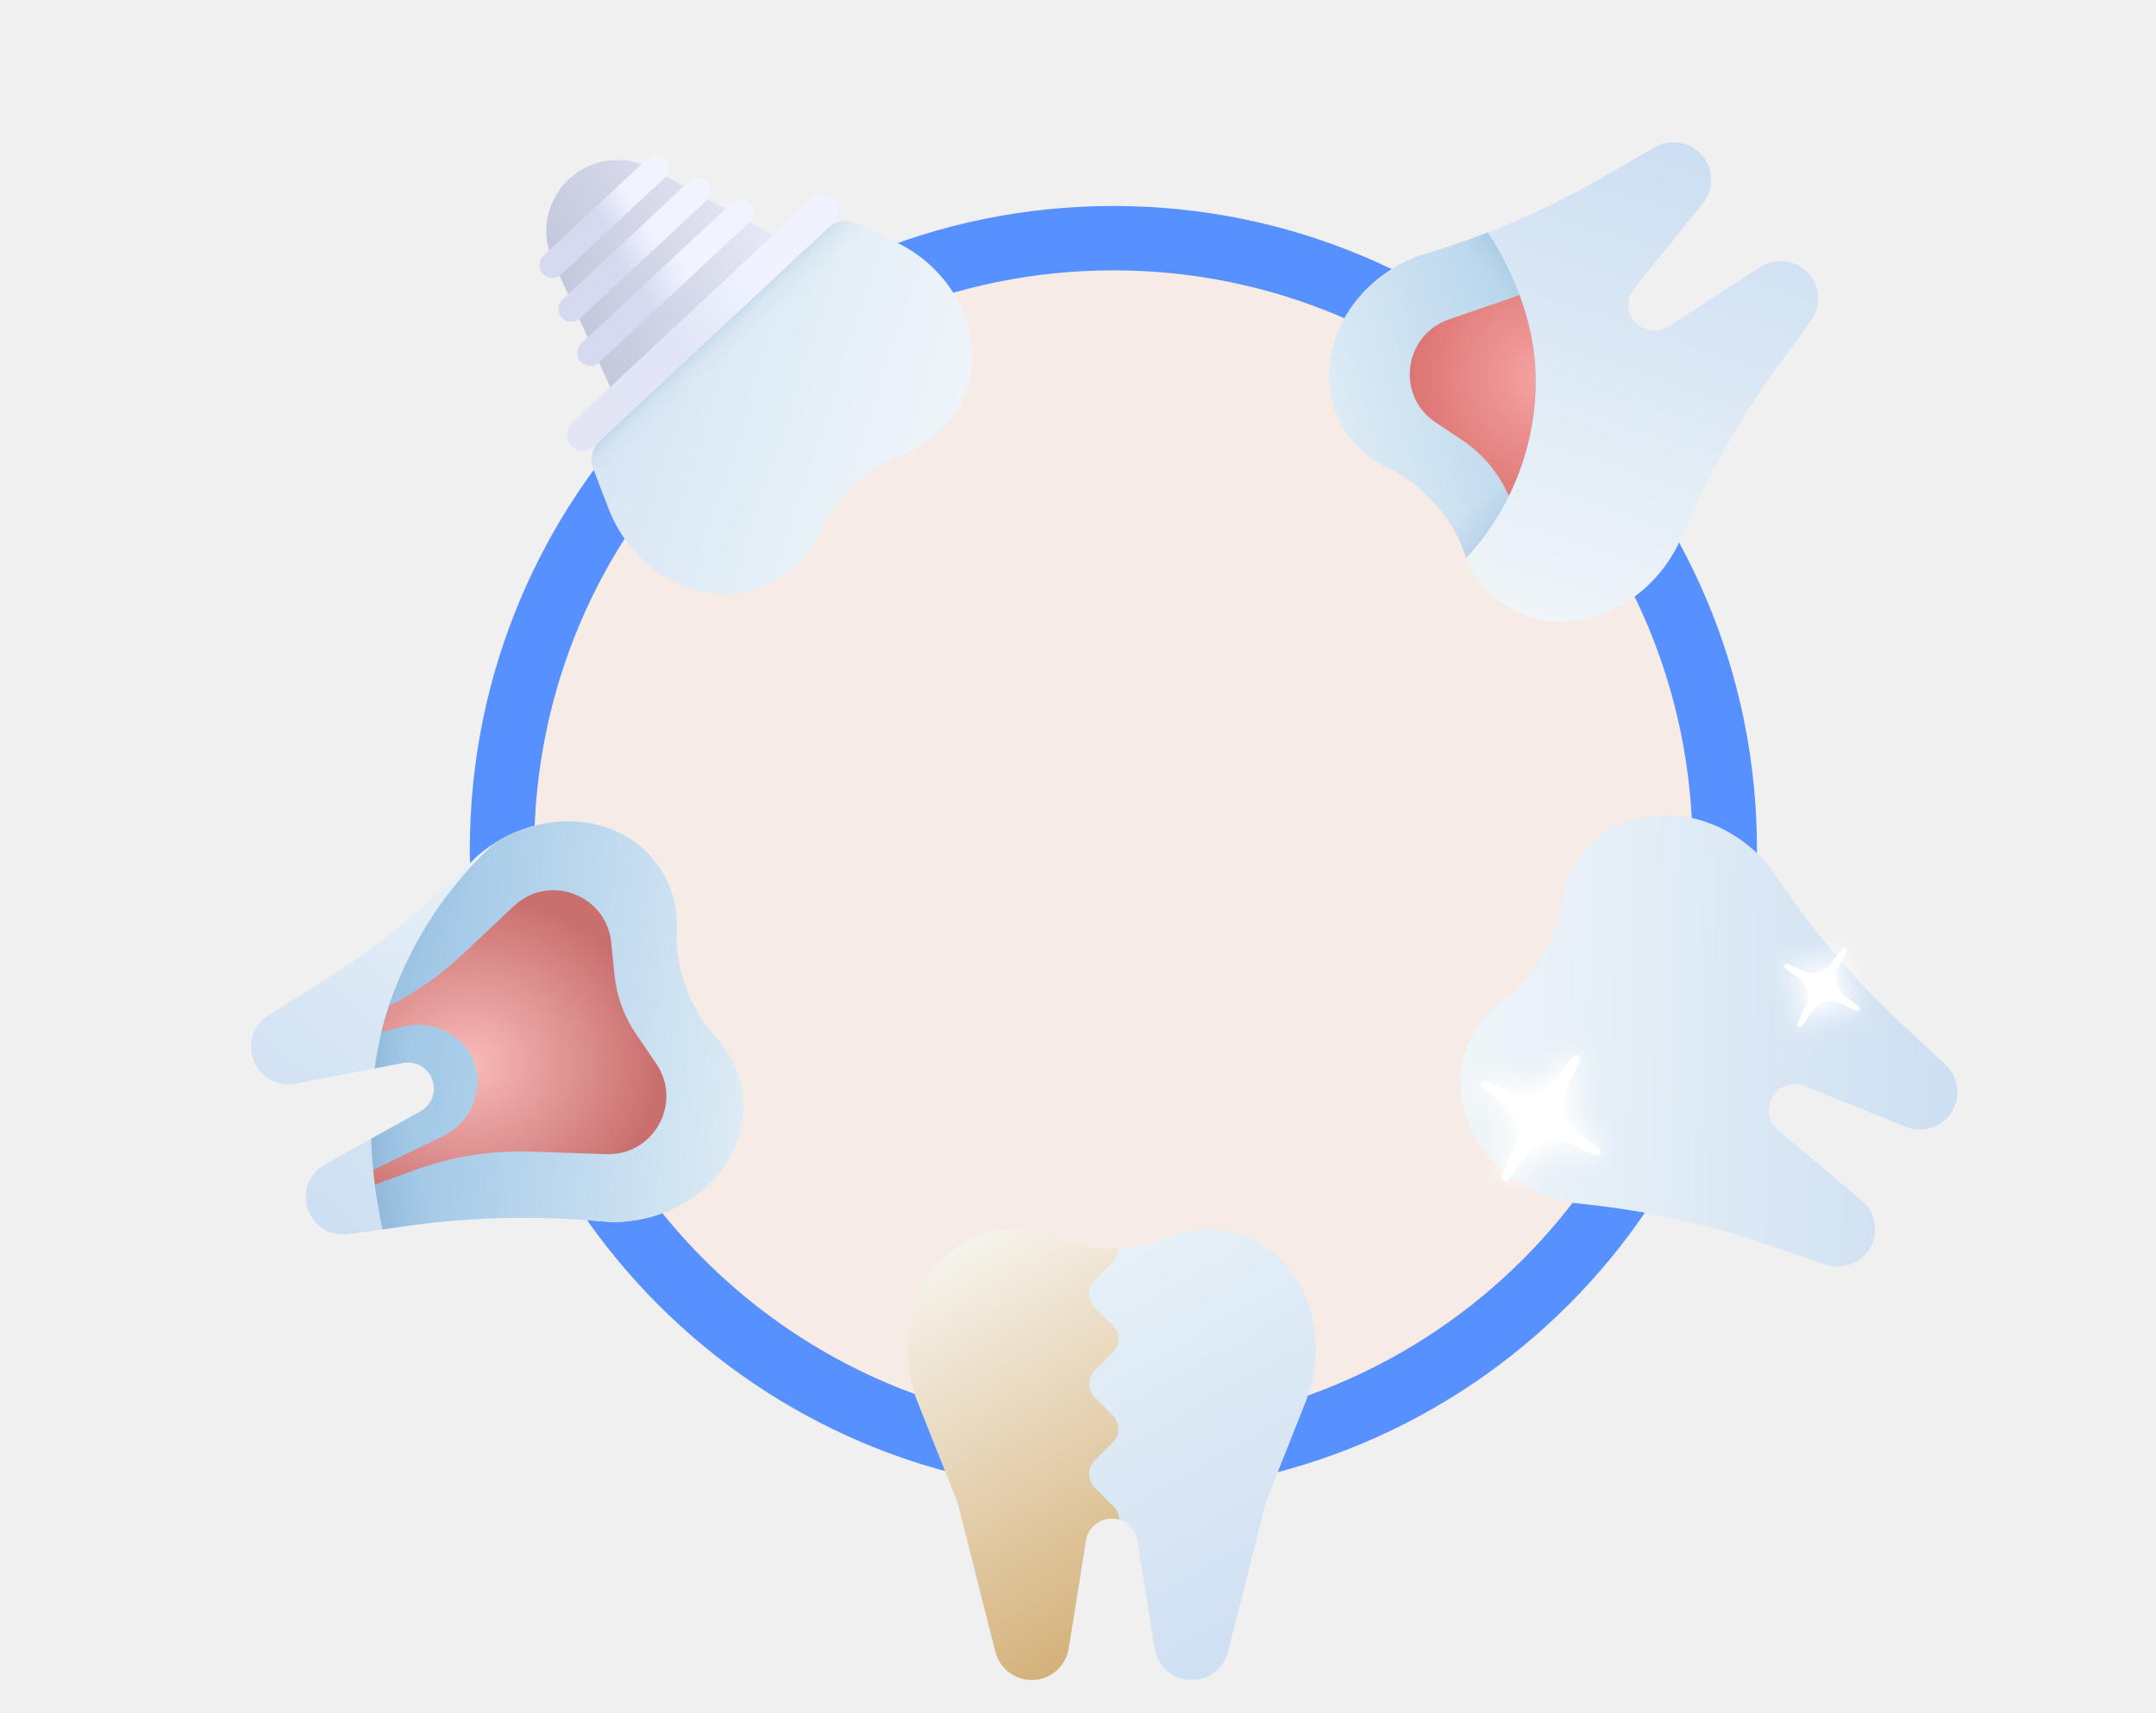
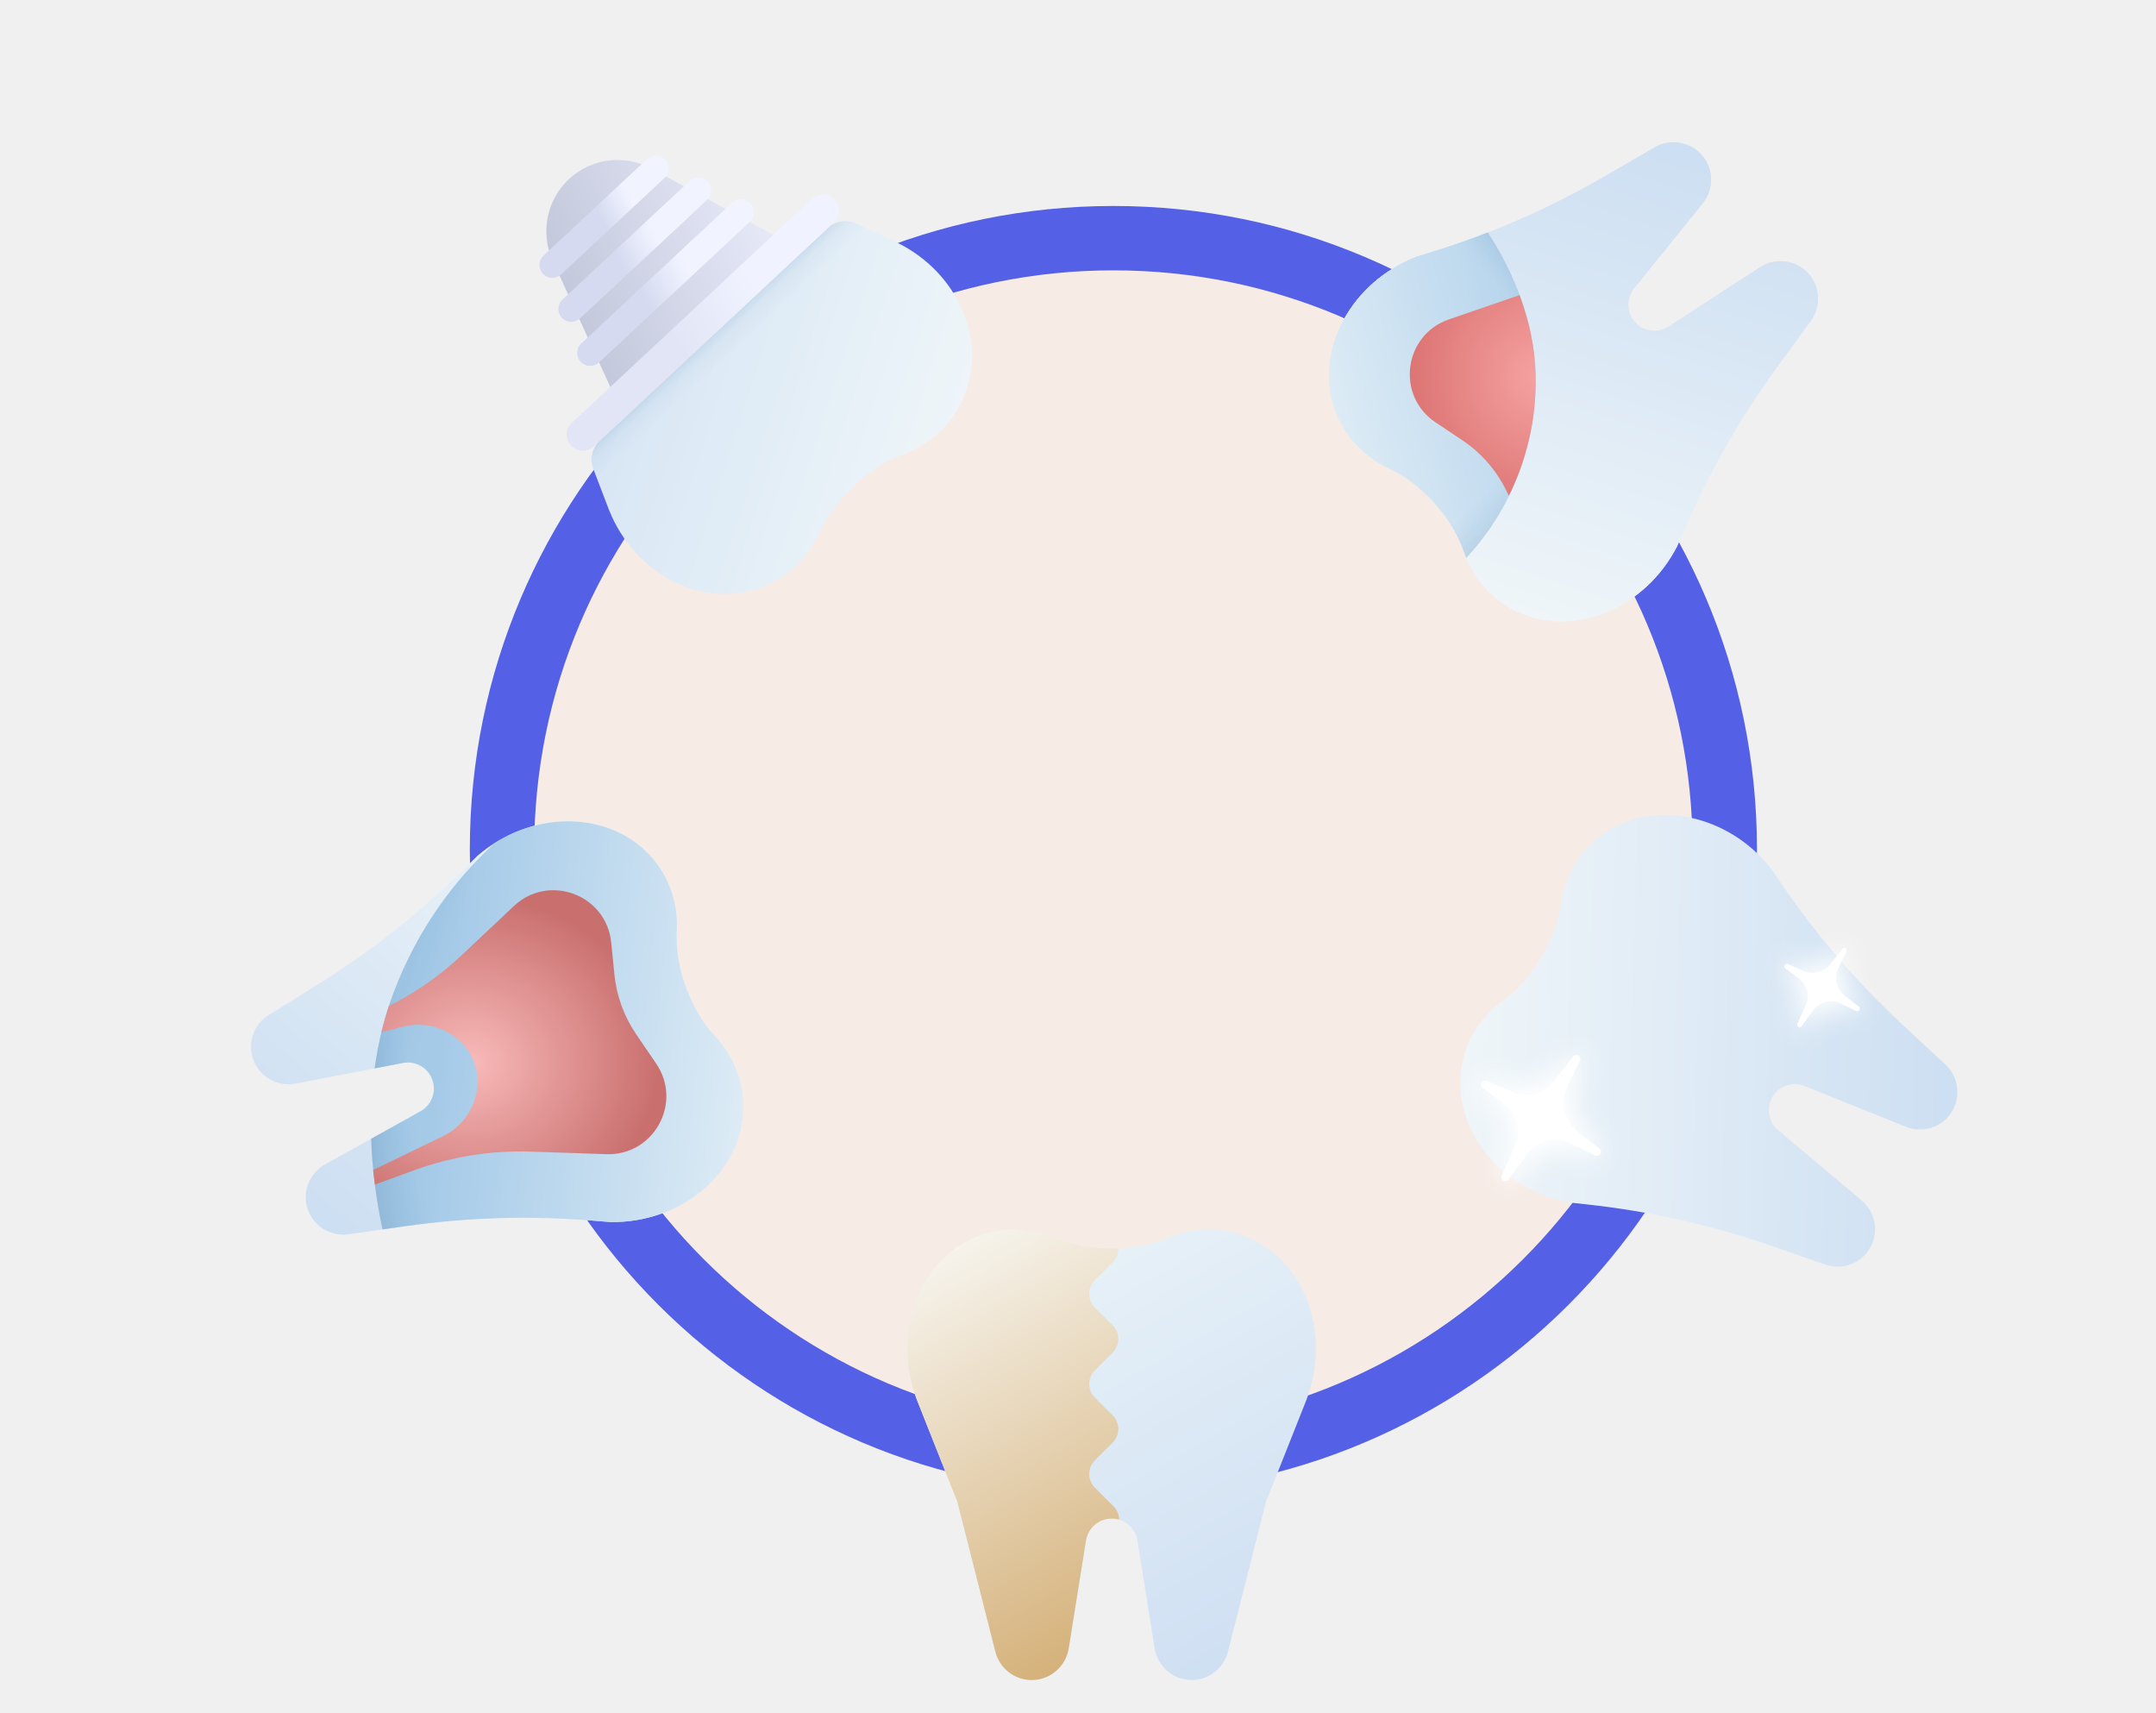
<svg xmlns="http://www.w3.org/2000/svg" width="335" height="266" viewBox="0 0 335 266" fill="none">
-   <circle cx="173" cy="132" r="100" fill="#5790FF" />
+   <circle cx="173" cy="132" r="100" fill="#5460e6" />
  <path d="M263 132C263 181.706 222.706 222 173 222C123.294 222 83 181.706 83 132C83 82.294 123.294 42 173 42C222.706 42 263 82.294 263 132Z" fill="#F6EBE5" />
  <g clip-path="url(#clip0_413_277)">
    <path fill-rule="evenodd" clip-rule="evenodd" d="M242.509 140.608C241.773 145.979 238.069 152.143 233.673 155.315C230.101 157.892 227.631 161.691 227.037 166.208C225.783 175.742 233.354 184.905 243.997 186.823C243.999 186.823 244.002 186.825 244.003 186.826L246.852 187.141C256.483 188.205 265.965 190.342 275.121 193.513L283.83 196.529C286.392 197.301 289.144 196.243 290.516 193.96C291.989 191.508 291.456 188.345 289.258 186.494L276.288 175.576C274.761 174.29 274.391 172.091 275.414 170.388C276.438 168.684 278.553 167.979 280.405 168.724L296.135 175.049C298.8 176.121 301.844 175.107 303.317 172.655C304.689 170.372 304.33 167.445 302.447 165.546L295.695 159.272C288.597 152.676 282.258 145.308 276.798 137.303L275.182 134.936C275.18 134.935 275.178 134.934 275.176 134.932C268.486 126.435 256.841 124.052 249.012 129.635C245.302 132.28 243.108 136.245 242.509 140.608Z" fill="url(#paint0_linear_413_277)" />
    <g filter="url(#filter0_f_413_277)">
      <path d="M234.082 168.284L231.906 167.528C231.26 167.303 230.546 167.562 230.194 168.148C229.832 168.75 229.956 169.525 230.488 169.984L231.997 171.288C234.19 173.181 234.989 176.23 234.008 178.956L232.982 181.808C232.763 182.416 233.004 183.093 233.558 183.426C234.129 183.769 234.865 183.645 235.292 183.135L237.01 181.082C238.947 178.768 242.149 177.956 244.955 179.067L246.911 179.841C247.562 180.099 248.305 179.848 248.666 179.248C249.017 178.663 248.907 177.911 248.403 177.452L246.627 175.834C244.471 173.869 243.759 170.773 244.841 168.063L245.803 165.653C246.051 165.033 245.813 164.325 245.24 163.981C244.686 163.648 243.974 163.751 243.537 164.227L241.534 166.407C239.646 168.463 236.718 169.2 234.082 168.284Z" fill="url(#paint1_linear_413_277)" />
    </g>
    <path d="M234.9 169.628L230.986 167.905C230.694 167.776 230.352 167.885 230.188 168.158C230.02 168.438 230.092 168.8 230.355 168.994L233.759 171.508C235.763 172.987 236.463 175.664 235.44 177.934L233.32 182.638C233.19 182.927 233.296 183.269 233.569 183.432C233.848 183.6 234.21 183.526 234.4 183.261L237.229 179.323C238.754 177.199 241.585 176.479 243.94 177.616L247.844 179.501C248.138 179.643 248.492 179.537 248.66 179.258C248.824 178.984 248.758 178.632 248.507 178.435L245.057 175.743C242.976 174.119 242.32 171.258 243.484 168.89L245.492 164.804C245.636 164.511 245.532 164.156 245.252 163.988C244.979 163.824 244.628 163.89 244.432 164.14L241.44 167.979C239.895 169.961 237.201 170.64 234.9 169.628Z" fill="url(#paint2_linear_413_277)" />
    <g filter="url(#filter1_f_413_277)">
      <path d="M279.125 149.791L278.386 149.534C277.98 149.393 277.531 149.556 277.31 149.924C277.082 150.303 277.16 150.79 277.494 151.079L277.905 151.434C279.608 152.904 280.229 155.272 279.467 157.389L279.062 158.513C278.925 158.895 279.076 159.322 279.425 159.531C279.784 159.746 280.246 159.669 280.515 159.348L281.105 158.643C282.616 156.838 285.113 156.205 287.301 157.071L287.821 157.277C288.23 157.439 288.697 157.281 288.924 156.903C289.145 156.536 289.076 156.063 288.758 155.774L288.008 155.091C286.432 153.655 285.912 151.392 286.703 149.411L287.124 148.356C287.28 147.966 287.13 147.521 286.77 147.305C286.422 147.095 285.974 147.16 285.699 147.459L284.89 148.34C283.43 149.929 281.164 150.5 279.125 149.791Z" fill="url(#paint3_linear_413_277)" />
    </g>
    <path d="M280.269 150.855L277.807 149.771C277.624 149.691 277.409 149.759 277.306 149.931C277.2 150.107 277.245 150.335 277.41 150.457L279.551 152.037C280.811 152.967 281.251 154.65 280.608 156.078L279.275 159.035C279.193 159.217 279.26 159.432 279.431 159.535C279.607 159.64 279.835 159.594 279.954 159.427L281.733 156.951C282.692 155.615 284.472 155.163 285.952 155.877L288.408 157.063C288.592 157.152 288.814 157.086 288.92 156.91C289.023 156.738 288.982 156.516 288.824 156.393L286.655 154.7C285.347 153.679 284.934 151.88 285.666 150.391L286.928 147.822C287.019 147.638 286.953 147.415 286.777 147.309C286.606 147.206 286.385 147.247 286.262 147.405L284.38 149.818C283.409 151.064 281.715 151.491 280.269 150.855Z" fill="url(#paint4_linear_413_277)" />
  </g>
  <path fill-rule="evenodd" clip-rule="evenodd" d="M181.312 192.372C176.329 194.507 169.138 194.507 164.155 192.372C160.107 190.638 155.578 190.477 151.4 192.295C142.58 196.131 138.626 207.343 142.467 217.456L142.465 217.457L148.754 233.307L154.661 256.593C155.318 259.185 157.643 261 160.306 261C163.166 261 165.603 258.914 166.057 256.077L168.737 239.336C169.052 237.365 170.746 235.915 172.734 235.915C174.721 235.915 176.415 237.365 176.73 239.336L179.41 256.076C179.864 258.914 182.301 261 185.161 261C187.824 261 190.149 259.185 190.806 256.593L196.713 233.307L203.002 217.457L203 217.456C206.842 207.343 202.887 196.131 194.067 192.295C189.889 190.477 185.36 190.638 181.312 192.372Z" fill="url(#paint5_linear_413_277)" />
  <path fill-rule="evenodd" clip-rule="evenodd" d="M173.757 193.953C173.769 194.737 173.476 195.524 172.879 196.121L170.121 198.879C168.95 200.05 168.95 201.95 170.121 203.121L172.879 205.879C174.05 207.05 174.05 208.95 172.879 210.121L170.121 212.879C168.95 214.05 168.95 215.95 170.121 217.121L172.879 219.879C174.05 221.05 174.05 222.95 172.879 224.121L170.121 226.879C168.95 228.05 168.95 229.95 170.121 231.121L173.015 234.015C173.586 234.586 173.881 235.333 173.894 236.085C173.525 235.974 173.135 235.915 172.733 235.915C170.746 235.915 169.052 237.365 168.737 239.336L166.057 256.076C165.603 258.914 163.166 261 160.306 261C157.642 261 155.318 259.185 154.661 256.593L148.754 233.307L142.465 217.457L142.467 217.456C138.625 207.343 142.58 196.131 151.399 192.295C155.578 190.477 160.106 190.638 164.155 192.372C166.926 193.56 170.38 194.087 173.757 193.953Z" fill="url(#paint6_linear_413_277)" />
  <path d="M140.182 70.666C135.071 72.552 129.767 77.498 127.529 82.465C125.711 86.501 122.479 89.732 118.174 91.294C109.088 94.59 98.625 89.218 94.652 79.277L94.65 79.278L92.185 72.833C91.603 71.312 92.002 69.59 93.193 68.479L128.625 35.438C129.816 34.327 131.562 34.05 133.039 34.736L139.296 37.645L139.295 37.647C148.935 42.304 153.564 53.116 149.642 61.95C147.783 66.135 144.335 69.133 140.182 70.666Z" fill="url(#paint7_linear_413_277)" />
  <path d="M140.182 70.666C135.071 72.552 129.767 77.498 127.529 82.465C125.711 86.501 122.479 89.732 118.174 91.294C109.088 94.59 98.625 89.218 94.652 79.277L94.65 79.278L92.185 72.833C91.603 71.312 92.002 69.59 93.193 68.479L128.625 35.438C129.816 34.327 131.562 34.05 133.039 34.736L139.296 37.645L139.295 37.647C148.935 42.304 153.564 53.116 149.642 61.95C147.783 66.135 144.335 69.133 140.182 70.666Z" fill="url(#paint8_linear_413_277)" fill-opacity="0.1" />
  <path d="M140.182 70.666C135.071 72.552 129.767 77.498 127.529 82.465C125.711 86.501 122.479 89.732 118.174 91.294C109.088 94.59 98.625 89.218 94.652 79.277L94.65 79.278L92.185 72.833C91.603 71.312 92.002 69.59 93.193 68.479L128.625 35.438C129.816 34.327 131.562 34.05 133.039 34.736L139.296 37.645L139.295 37.647C148.935 42.304 153.564 53.116 149.642 61.95C147.783 66.135 144.335 69.133 140.182 70.666Z" fill="url(#paint9_linear_413_277)" fill-opacity="0.05" />
  <path d="M122.028 37.489L95.699 62.041L85.883 40.486C83.914 36.163 84.929 31.064 88.403 27.824C91.878 24.584 97.035 23.927 101.211 26.193L122.028 37.489Z" fill="url(#paint10_linear_413_277)" />
  <path d="M129.682 31.034C130.624 32.044 130.569 33.626 129.559 34.568L92.26 69.35C91.25 70.291 89.668 70.236 88.726 69.226C87.785 68.216 87.84 66.635 88.85 65.693L126.149 30.911C127.159 29.969 128.741 30.024 129.682 31.034Z" fill="url(#paint11_linear_413_277)" />
  <path d="M103.367 24.809C104.12 25.617 104.076 26.882 103.268 27.636L87.178 42.639C86.371 43.393 85.105 43.349 84.352 42.541C83.598 41.733 83.643 40.467 84.45 39.714L100.54 24.71C101.348 23.957 102.614 24.001 103.367 24.809Z" fill="url(#paint12_linear_413_277)" />
  <path d="M109.969 28.223C110.723 29.031 110.678 30.297 109.871 31.05L90.124 49.464C89.316 50.217 88.051 50.173 87.297 49.365C86.544 48.557 86.588 47.292 87.396 46.538L107.143 28.125C107.95 27.371 109.216 27.415 109.969 28.223Z" fill="url(#paint13_linear_413_277)" />
  <path d="M116.572 31.638C117.325 32.446 117.281 33.711 116.473 34.465L93.07 56.288C92.262 57.042 90.996 56.998 90.243 56.19C89.49 55.382 89.534 54.116 90.342 53.363L113.745 31.539C114.553 30.786 115.818 30.83 116.572 31.638Z" fill="url(#paint14_linear_413_277)" />
  <path d="M116.572 31.638C117.325 32.446 117.281 33.711 116.473 34.465L93.07 56.288C92.262 57.042 90.996 56.998 90.243 56.19C89.49 55.382 89.534 54.116 90.342 53.363L113.745 31.539C114.553 30.786 115.818 30.83 116.572 31.638Z" fill="url(#paint15_linear_413_277)" />
  <g clip-path="url(#clip1_413_277)">
    <path fill-rule="evenodd" clip-rule="evenodd" d="M215.939 72.815C220.86 75.09 225.672 80.434 227.419 85.565C228.839 89.735 231.75 93.207 235.896 95.097C244.647 99.083 255.623 94.522 260.569 84.904C260.57 84.902 260.572 84.9 260.574 84.9L261.708 82.267C265.541 73.368 270.357 64.925 276.066 57.096L281.497 49.649C282.984 47.425 282.777 44.484 280.995 42.505C279.081 40.379 275.9 39.964 273.488 41.525L259.254 50.736C257.578 51.82 255.367 51.532 254.037 50.055C252.707 48.578 252.652 46.349 253.906 44.795L264.553 31.603C266.358 29.367 266.278 26.16 264.364 24.034C262.582 22.055 259.678 21.542 257.311 22.788L249.337 27.41C240.954 32.27 232.054 36.177 222.803 39.059L220.067 39.911C220.066 39.914 220.064 39.915 220.062 39.916C209.98 43.83 204.296 54.269 207.346 63.388C208.791 67.71 211.941 70.967 215.939 72.815Z" fill="url(#paint16_linear_413_277)" />
    <path fill-rule="evenodd" clip-rule="evenodd" d="M215.939 72.815C220.86 75.09 225.672 80.434 227.419 85.565C228.839 89.735 231.75 93.207 235.896 95.097C244.647 99.083 255.623 94.522 260.569 84.904C260.57 84.902 260.572 84.9 260.574 84.9L261.708 82.267C265.541 73.368 270.357 64.925 276.066 57.096L281.497 49.649C282.984 47.425 282.777 44.484 280.995 42.505C279.081 40.379 275.9 39.964 273.488 41.525L259.254 50.736C257.578 51.82 255.367 51.532 254.037 50.055C252.707 48.578 252.652 46.349 253.906 44.795L264.553 31.603C266.358 29.367 266.278 26.16 264.364 24.034C262.582 22.055 259.678 21.542 257.311 22.788L249.337 27.41C240.954 32.27 232.054 36.177 222.803 39.059L220.067 39.911C220.066 39.914 220.064 39.915 220.062 39.916C209.98 43.83 204.296 54.269 207.346 63.388C208.791 67.71 211.941 70.967 215.939 72.815Z" fill="url(#paint17_linear_413_277)" />
    <path fill-rule="evenodd" clip-rule="evenodd" d="M227.824 86.637C232.656 81.558 238.907 71.616 238.601 58.264C238.41 49.924 235.13 42.261 231.179 36.133C228.423 37.202 225.63 38.178 222.803 39.059L220.067 39.911C220.066 39.914 220.064 39.915 220.062 39.916C209.98 43.83 204.296 54.269 207.346 63.388C208.791 67.71 211.941 70.967 215.939 72.815C220.86 75.09 225.672 80.434 227.419 85.565C227.543 85.928 227.678 86.286 227.824 86.637Z" fill="url(#paint18_linear_413_277)" />
    <path fill-rule="evenodd" clip-rule="evenodd" d="M227.824 86.637C232.656 81.558 238.907 71.616 238.601 58.264C238.41 49.924 235.13 42.261 231.179 36.133C228.423 37.202 225.63 38.178 222.803 39.059L220.067 39.911C220.066 39.914 220.064 39.915 220.062 39.916C209.98 43.83 204.296 54.269 207.346 63.388C208.791 67.71 211.941 70.967 215.939 72.815C220.86 75.09 225.672 80.434 227.419 85.565C227.543 85.928 227.678 86.286 227.824 86.637Z" fill="url(#paint19_linear_413_277)" fill-opacity="0.1" />
    <path fill-rule="evenodd" clip-rule="evenodd" d="M227.824 86.637C232.656 81.558 238.907 71.616 238.601 58.264C238.41 49.924 235.13 42.261 231.179 36.133C228.423 37.202 225.63 38.178 222.803 39.059L220.067 39.911C220.066 39.914 220.064 39.915 220.062 39.916C209.98 43.83 204.296 54.269 207.346 63.388C208.791 67.71 211.941 70.967 215.939 72.815C220.86 75.09 225.672 80.434 227.419 85.565C227.543 85.928 227.678 86.286 227.824 86.637Z" fill="url(#paint20_linear_413_277)" fill-opacity="0.1" />
    <path fill-rule="evenodd" clip-rule="evenodd" d="M227.824 86.637C232.656 81.558 238.907 71.616 238.601 58.264C238.41 49.924 235.13 42.261 231.179 36.133C228.423 37.202 225.63 38.178 222.803 39.059L220.067 39.911C220.066 39.914 220.064 39.915 220.062 39.916C209.98 43.83 204.296 54.269 207.346 63.388C208.791 67.71 211.941 70.967 215.939 72.815C220.86 75.09 225.672 80.434 227.419 85.565C227.543 85.928 227.678 86.286 227.824 86.637Z" fill="url(#paint21_linear_413_277)" />
    <path fill-rule="evenodd" clip-rule="evenodd" d="M227.824 86.637C232.656 81.558 238.907 71.616 238.601 58.264C238.41 49.924 235.13 42.261 231.179 36.133C228.423 37.202 225.63 38.178 222.803 39.059L220.067 39.911C220.066 39.914 220.064 39.915 220.062 39.916C209.98 43.83 204.296 54.269 207.346 63.388C208.791 67.71 211.941 70.967 215.939 72.815C220.86 75.09 225.672 80.434 227.419 85.565C227.543 85.928 227.678 86.286 227.824 86.637Z" fill="url(#paint22_linear_413_277)" fill-opacity="0.1" />
    <path fill-rule="evenodd" clip-rule="evenodd" d="M227.824 86.637C232.656 81.558 238.907 71.616 238.601 58.264C238.41 49.924 235.13 42.261 231.179 36.133C228.423 37.202 225.63 38.178 222.803 39.059L220.067 39.911C220.066 39.914 220.064 39.915 220.062 39.916C209.98 43.83 204.296 54.269 207.346 63.388C208.791 67.71 211.941 70.967 215.939 72.815C220.86 75.09 225.672 80.434 227.419 85.565C227.543 85.928 227.678 86.286 227.824 86.637Z" fill="url(#paint23_linear_413_277)" fill-opacity="0.1" />
    <path d="M234.456 77.012C236.941 71.964 238.77 65.633 238.601 58.264C238.501 53.897 237.554 49.716 236.107 45.843L225.128 49.622C218.087 52.045 216.867 61.484 223.061 65.618L227.189 68.373C230.051 70.282 232.371 72.898 233.926 75.967L234.456 77.012Z" fill="url(#paint24_radial_413_277)" />
  </g>
  <g clip-path="url(#clip2_413_277)">
    <path fill-rule="evenodd" clip-rule="evenodd" d="M111.027 160.893C107.316 156.941 104.857 150.184 105.158 144.771C105.404 140.374 104.006 136.063 100.869 132.758C94.249 125.784 82.364 125.902 74.175 132.966C74.173 132.968 74.171 132.968 74.168 132.968L72.131 134.984C65.243 141.8 57.615 147.823 49.389 152.944L41.564 157.814C39.352 159.319 38.442 162.124 39.353 164.626C40.331 167.314 43.126 168.891 45.947 168.347L62.594 165.139C64.555 164.761 66.496 165.857 67.176 167.725C67.856 169.593 67.073 171.68 65.328 172.651L50.514 180.894C48.003 182.291 46.876 185.295 47.854 187.983C48.765 190.485 51.265 192.049 53.926 191.78L63.052 190.481C72.644 189.116 82.36 188.827 92.017 189.62L94.874 189.855C94.875 189.853 94.878 189.853 94.88 189.853C105.694 190.001 114.874 182.451 115.462 172.853C115.741 168.305 114.041 164.105 111.027 160.893Z" fill="url(#paint25_linear_413_277)" />
    <path d="M76.864 130.972C70.787 136.55 64.949 144.158 61.168 154.172C59.702 158.053 58.751 162.022 58.208 165.984L62.594 165.139C64.555 164.761 66.496 165.857 67.176 167.725C67.856 169.593 67.073 171.68 65.328 172.651L57.67 176.912C57.828 181.817 58.487 186.575 59.434 190.996L63.052 190.481C72.644 189.116 82.36 188.827 92.017 189.62L94.874 189.855C94.875 189.853 94.878 189.853 94.88 189.853C105.694 190.001 114.874 182.451 115.462 172.853C115.741 168.305 114.041 164.105 111.027 160.893C107.316 156.941 104.857 150.184 105.158 144.771C105.404 140.374 104.006 136.063 100.869 132.758C94.944 126.516 84.8 125.955 76.864 130.972Z" fill="url(#paint26_linear_413_277)" />
    <path d="M76.864 130.972C70.787 136.55 64.949 144.158 61.168 154.172C59.702 158.053 58.751 162.022 58.208 165.984L62.594 165.139C64.555 164.761 66.496 165.857 67.176 167.725C67.856 169.593 67.073 171.68 65.328 172.651L57.67 176.912C57.828 181.817 58.487 186.575 59.434 190.996L63.052 190.481C72.644 189.116 82.36 188.827 92.017 189.62L94.874 189.855C94.875 189.853 94.878 189.853 94.88 189.853C105.694 190.001 114.874 182.451 115.462 172.853C115.741 168.305 114.041 164.105 111.027 160.893C107.316 156.941 104.857 150.184 105.158 144.771C105.404 140.374 104.006 136.063 100.869 132.758C94.944 126.516 84.8 125.955 76.864 130.972Z" fill="url(#paint27_linear_413_277)" fill-opacity="0.1" />
    <path d="M76.864 130.972C70.787 136.55 64.949 144.158 61.168 154.172C59.702 158.053 58.751 162.022 58.208 165.984L62.594 165.139C64.555 164.761 66.496 165.857 67.176 167.725C67.856 169.593 67.073 171.68 65.328 172.651L57.67 176.912C57.828 181.817 58.487 186.575 59.434 190.996L63.052 190.481C72.644 189.116 82.36 188.827 92.017 189.62L94.874 189.855C94.875 189.853 94.878 189.853 94.88 189.853C105.694 190.001 114.874 182.451 115.462 172.853C115.741 168.305 114.041 164.105 111.027 160.893C107.316 156.941 104.857 150.184 105.158 144.771C105.404 140.374 104.006 136.063 100.869 132.758C94.944 126.516 84.8 125.955 76.864 130.972Z" fill="url(#paint28_linear_413_277)" fill-opacity="0.1" />
    <path d="M59.269 160.346C59.597 158.989 59.98 157.636 60.42 156.291C64.579 154.206 68.421 151.523 71.822 148.319L79.843 140.762C85.278 135.641 94.225 138.985 94.969 146.416L95.468 151.396C95.801 154.72 96.961 157.908 98.843 160.668L101.963 165.245C106.114 171.334 101.587 179.558 94.222 179.309L82.469 178.911C76.327 178.703 70.203 179.677 64.428 181.778L58.243 184.03C58.147 183.279 58.062 182.522 57.987 181.76L68.85 176.495C71.849 175.042 73.867 172.125 74.169 168.806C74.4 166.268 73.487 163.759 71.678 161.963C69.314 159.615 65.892 158.677 62.661 159.491L59.269 160.346Z" fill="url(#paint29_radial_413_277)" />
  </g>
  <defs>
    <filter id="filter0_f_413_277" x="225.988" y="159.787" width="26.882" height="27.832" filterUnits="userSpaceOnUse" color-interpolation-filters="sRGB">
      <feFlood flood-opacity="0" result="BackgroundImageFix" />
      <feBlend mode="normal" in="SourceGraphic" in2="BackgroundImageFix" result="shape" />
      <feGaussianBlur stdDeviation="2" result="effect1_foregroundBlur_413_277" />
    </filter>
    <filter id="filter1_f_413_277" x="273.18" y="143.182" width="19.873" height="20.47" filterUnits="userSpaceOnUse" color-interpolation-filters="sRGB">
      <feFlood flood-opacity="0" result="BackgroundImageFix" />
      <feBlend mode="normal" in="SourceGraphic" in2="BackgroundImageFix" result="shape" />
      <feGaussianBlur stdDeviation="2" result="effect1_foregroundBlur_413_277" />
    </filter>
    <linearGradient id="paint0_linear_413_277" x1="224.897" y1="167.255" x2="302.208" y2="169.065" gradientUnits="userSpaceOnUse">
      <stop stop-color="#F0F6F9" />
      <stop offset="1" stop-color="#CDDFF2" />
    </linearGradient>
    <linearGradient id="paint1_linear_413_277" x1="230.183" y1="168.166" x2="248.655" y2="179.265" gradientUnits="userSpaceOnUse">
      <stop stop-color="white" />
      <stop offset="1" stop-color="white" />
    </linearGradient>
    <linearGradient id="paint2_linear_413_277" x1="230.183" y1="168.166" x2="248.655" y2="179.265" gradientUnits="userSpaceOnUse">
      <stop stop-color="white" />
      <stop offset="1" stop-color="white" />
    </linearGradient>
    <linearGradient id="paint3_linear_413_277" x1="277.303" y1="149.936" x2="288.917" y2="156.915" gradientUnits="userSpaceOnUse">
      <stop stop-color="white" />
      <stop offset="1" stop-color="white" />
    </linearGradient>
    <linearGradient id="paint4_linear_413_277" x1="277.303" y1="149.936" x2="288.917" y2="156.915" gradientUnits="userSpaceOnUse">
      <stop stop-color="white" />
      <stop offset="1" stop-color="white" />
    </linearGradient>
    <linearGradient id="paint5_linear_413_277" x1="149.4" y1="191" x2="187.667" y2="258.2" gradientUnits="userSpaceOnUse">
      <stop stop-color="#EBF4F8" />
      <stop offset="1" stop-color="#D0E0F3" />
    </linearGradient>
    <linearGradient id="paint6_linear_413_277" x1="149.4" y1="191" x2="187.667" y2="258.2" gradientUnits="userSpaceOnUse">
      <stop stop-color="#F7F5EF" />
      <stop offset="1" stop-color="#D0A768" />
    </linearGradient>
    <linearGradient id="paint7_linear_413_277" x1="151.988" y1="61.509" x2="78.976" y2="37.969" gradientUnits="userSpaceOnUse">
      <stop stop-color="#F0F6F9" />
      <stop offset="1" stop-color="#CDDFF2" />
    </linearGradient>
    <linearGradient id="paint8_linear_413_277" x1="110.252" y1="50.521" x2="112.298" y2="52.715" gradientUnits="userSpaceOnUse">
      <stop offset="0.242" stop-color="#065099" />
      <stop offset="1" stop-color="#DFEBF6" stop-opacity="0.47" />
    </linearGradient>
    <linearGradient id="paint9_linear_413_277" x1="110.909" y1="51.959" x2="113.637" y2="54.884" gradientUnits="userSpaceOnUse">
      <stop stop-color="#065099" />
      <stop offset="1" stop-color="#065099" stop-opacity="0" />
    </linearGradient>
    <linearGradient id="paint10_linear_413_277" x1="80.509" y1="45.751" x2="119.703" y2="27.73" gradientUnits="userSpaceOnUse">
      <stop stop-color="#BCC1D6" />
      <stop offset="1" stop-color="#E9ECFA" />
    </linearGradient>
    <linearGradient id="paint11_linear_413_277" x1="118.198" y1="45.162" x2="105.386" y2="53.683" gradientUnits="userSpaceOnUse">
      <stop stop-color="#F0F3FF" />
      <stop offset="1" stop-color="#E1E5F5" />
    </linearGradient>
    <linearGradient id="paint12_linear_413_277" x1="98.607" y1="31.982" x2="93.773" y2="34.585" gradientUnits="userSpaceOnUse">
      <stop stop-color="#F1F4FF" />
      <stop offset="1" stop-color="#D5DAF0" />
    </linearGradient>
    <linearGradient id="paint13_linear_413_277" x1="102.477" y1="37.944" x2="96.515" y2="40.981" gradientUnits="userSpaceOnUse">
      <stop stop-color="#F1F4FF" />
      <stop offset="1" stop-color="#D5DAF0" />
    </linearGradient>
    <linearGradient id="paint14_linear_413_277" x1="107.331" y1="42.989" x2="100.2" y2="46.356" gradientUnits="userSpaceOnUse">
      <stop stop-color="#F1F4FF" />
      <stop offset="1" stop-color="#D5DAF0" />
    </linearGradient>
    <linearGradient id="paint15_linear_413_277" x1="107.331" y1="42.989" x2="100.2" y2="46.356" gradientUnits="userSpaceOnUse">
      <stop stop-color="#F1F4FF" />
      <stop offset="1" stop-color="#D5DAF0" />
    </linearGradient>
    <linearGradient id="paint16_linear_413_277" x1="236.272" y1="97.449" x2="260.606" y2="24.045" gradientUnits="userSpaceOnUse">
      <stop stop-color="#F0F6F9" />
      <stop offset="1" stop-color="#CDDFF2" />
    </linearGradient>
    <linearGradient id="paint17_linear_413_277" x1="236.272" y1="97.449" x2="260.606" y2="24.045" gradientUnits="userSpaceOnUse">
      <stop stop-color="#F0F6F9" />
      <stop offset="1" stop-color="#CDDFF2" />
    </linearGradient>
    <linearGradient id="paint18_linear_413_277" x1="204.943" y1="65.643" x2="253.477" y2="51.547" gradientUnits="userSpaceOnUse">
      <stop stop-color="#E0EDF6" />
      <stop offset="1" stop-color="#A5CAE8" />
    </linearGradient>
    <linearGradient id="paint19_linear_413_277" x1="232.672" y1="83.736" x2="228.322" y2="78.905" gradientUnits="userSpaceOnUse">
      <stop stop-color="#043A70" />
      <stop offset="1" stop-color="#065099" stop-opacity="0" />
    </linearGradient>
    <linearGradient id="paint20_linear_413_277" x1="235.449" y1="37.502" x2="230.618" y2="41.852" gradientUnits="userSpaceOnUse">
      <stop stop-color="#002C57" />
      <stop offset="1" stop-color="#065099" stop-opacity="0" />
    </linearGradient>
    <linearGradient id="paint21_linear_413_277" x1="204.943" y1="65.643" x2="253.477" y2="51.547" gradientUnits="userSpaceOnUse">
      <stop stop-color="#E0EDF6" />
      <stop offset="1" stop-color="#A5CAE8" />
    </linearGradient>
    <linearGradient id="paint22_linear_413_277" x1="232.672" y1="83.736" x2="228.322" y2="78.905" gradientUnits="userSpaceOnUse">
      <stop stop-color="#043A70" />
      <stop offset="1" stop-color="#065099" stop-opacity="0" />
    </linearGradient>
    <linearGradient id="paint23_linear_413_277" x1="235.449" y1="37.502" x2="230.618" y2="41.852" gradientUnits="userSpaceOnUse">
      <stop stop-color="#002C57" />
      <stop offset="1" stop-color="#065099" stop-opacity="0" />
    </linearGradient>
    <radialGradient id="paint24_radial_413_277" cx="0" cy="0" r="1" gradientUnits="userSpaceOnUse" gradientTransform="translate(238.947 58.5739) rotate(178.462) scale(22.3439 24.599)">
      <stop stop-color="#F5A2A1" />
      <stop offset="1" stop-color="#D96F6E" />
    </radialGradient>
    <linearGradient id="paint25_linear_413_277" x1="101.402" y1="130.437" x2="51.342" y2="189.379" gradientUnits="userSpaceOnUse">
      <stop stop-color="#F0F6F9" />
      <stop offset="1" stop-color="#CDDFF2" />
    </linearGradient>
    <linearGradient id="paint26_linear_413_277" x1="118.535" y1="171.663" x2="68.255" y2="166.552" gradientUnits="userSpaceOnUse">
      <stop stop-color="#E0EDF6" />
      <stop offset="1" stop-color="#A5CAE8" />
    </linearGradient>
    <linearGradient id="paint27_linear_413_277" x1="59.875" y1="143.529" x2="70.086" y2="146.73" gradientUnits="userSpaceOnUse">
      <stop stop-color="#043A70" />
      <stop offset="1" stop-color="#065099" stop-opacity="0" />
    </linearGradient>
    <linearGradient id="paint28_linear_413_277" x1="59.59" y1="190.989" x2="66.681" y2="190.004" gradientUnits="userSpaceOnUse">
      <stop stop-color="#002C57" />
      <stop offset="1" stop-color="#065099" stop-opacity="0" />
    </linearGradient>
    <radialGradient id="paint29_radial_413_277" cx="0" cy="0" r="1" gradientUnits="userSpaceOnUse" gradientTransform="translate(73.0772 165.07) rotate(-0.766495) scale(29.149 25.802)">
      <stop stop-color="#F8BAB9" />
      <stop offset="1" stop-color="#C9706F" />
    </radialGradient>
    <clipPath id="clip0_413_277">
      <rect width="80" height="80" fill="white" transform="translate(212.165 178.738) rotate(-59)" />
    </clipPath>
    <clipPath id="clip1_413_277">
      <rect width="80" height="80" fill="white" transform="translate(243.53 112.982) rotate(-132)" />
    </clipPath>
    <clipPath id="clip2_413_277">
      <rect width="80" height="80" fill="white" transform="translate(100.491 113.316) rotate(70)" />
    </clipPath>
  </defs>
</svg>
